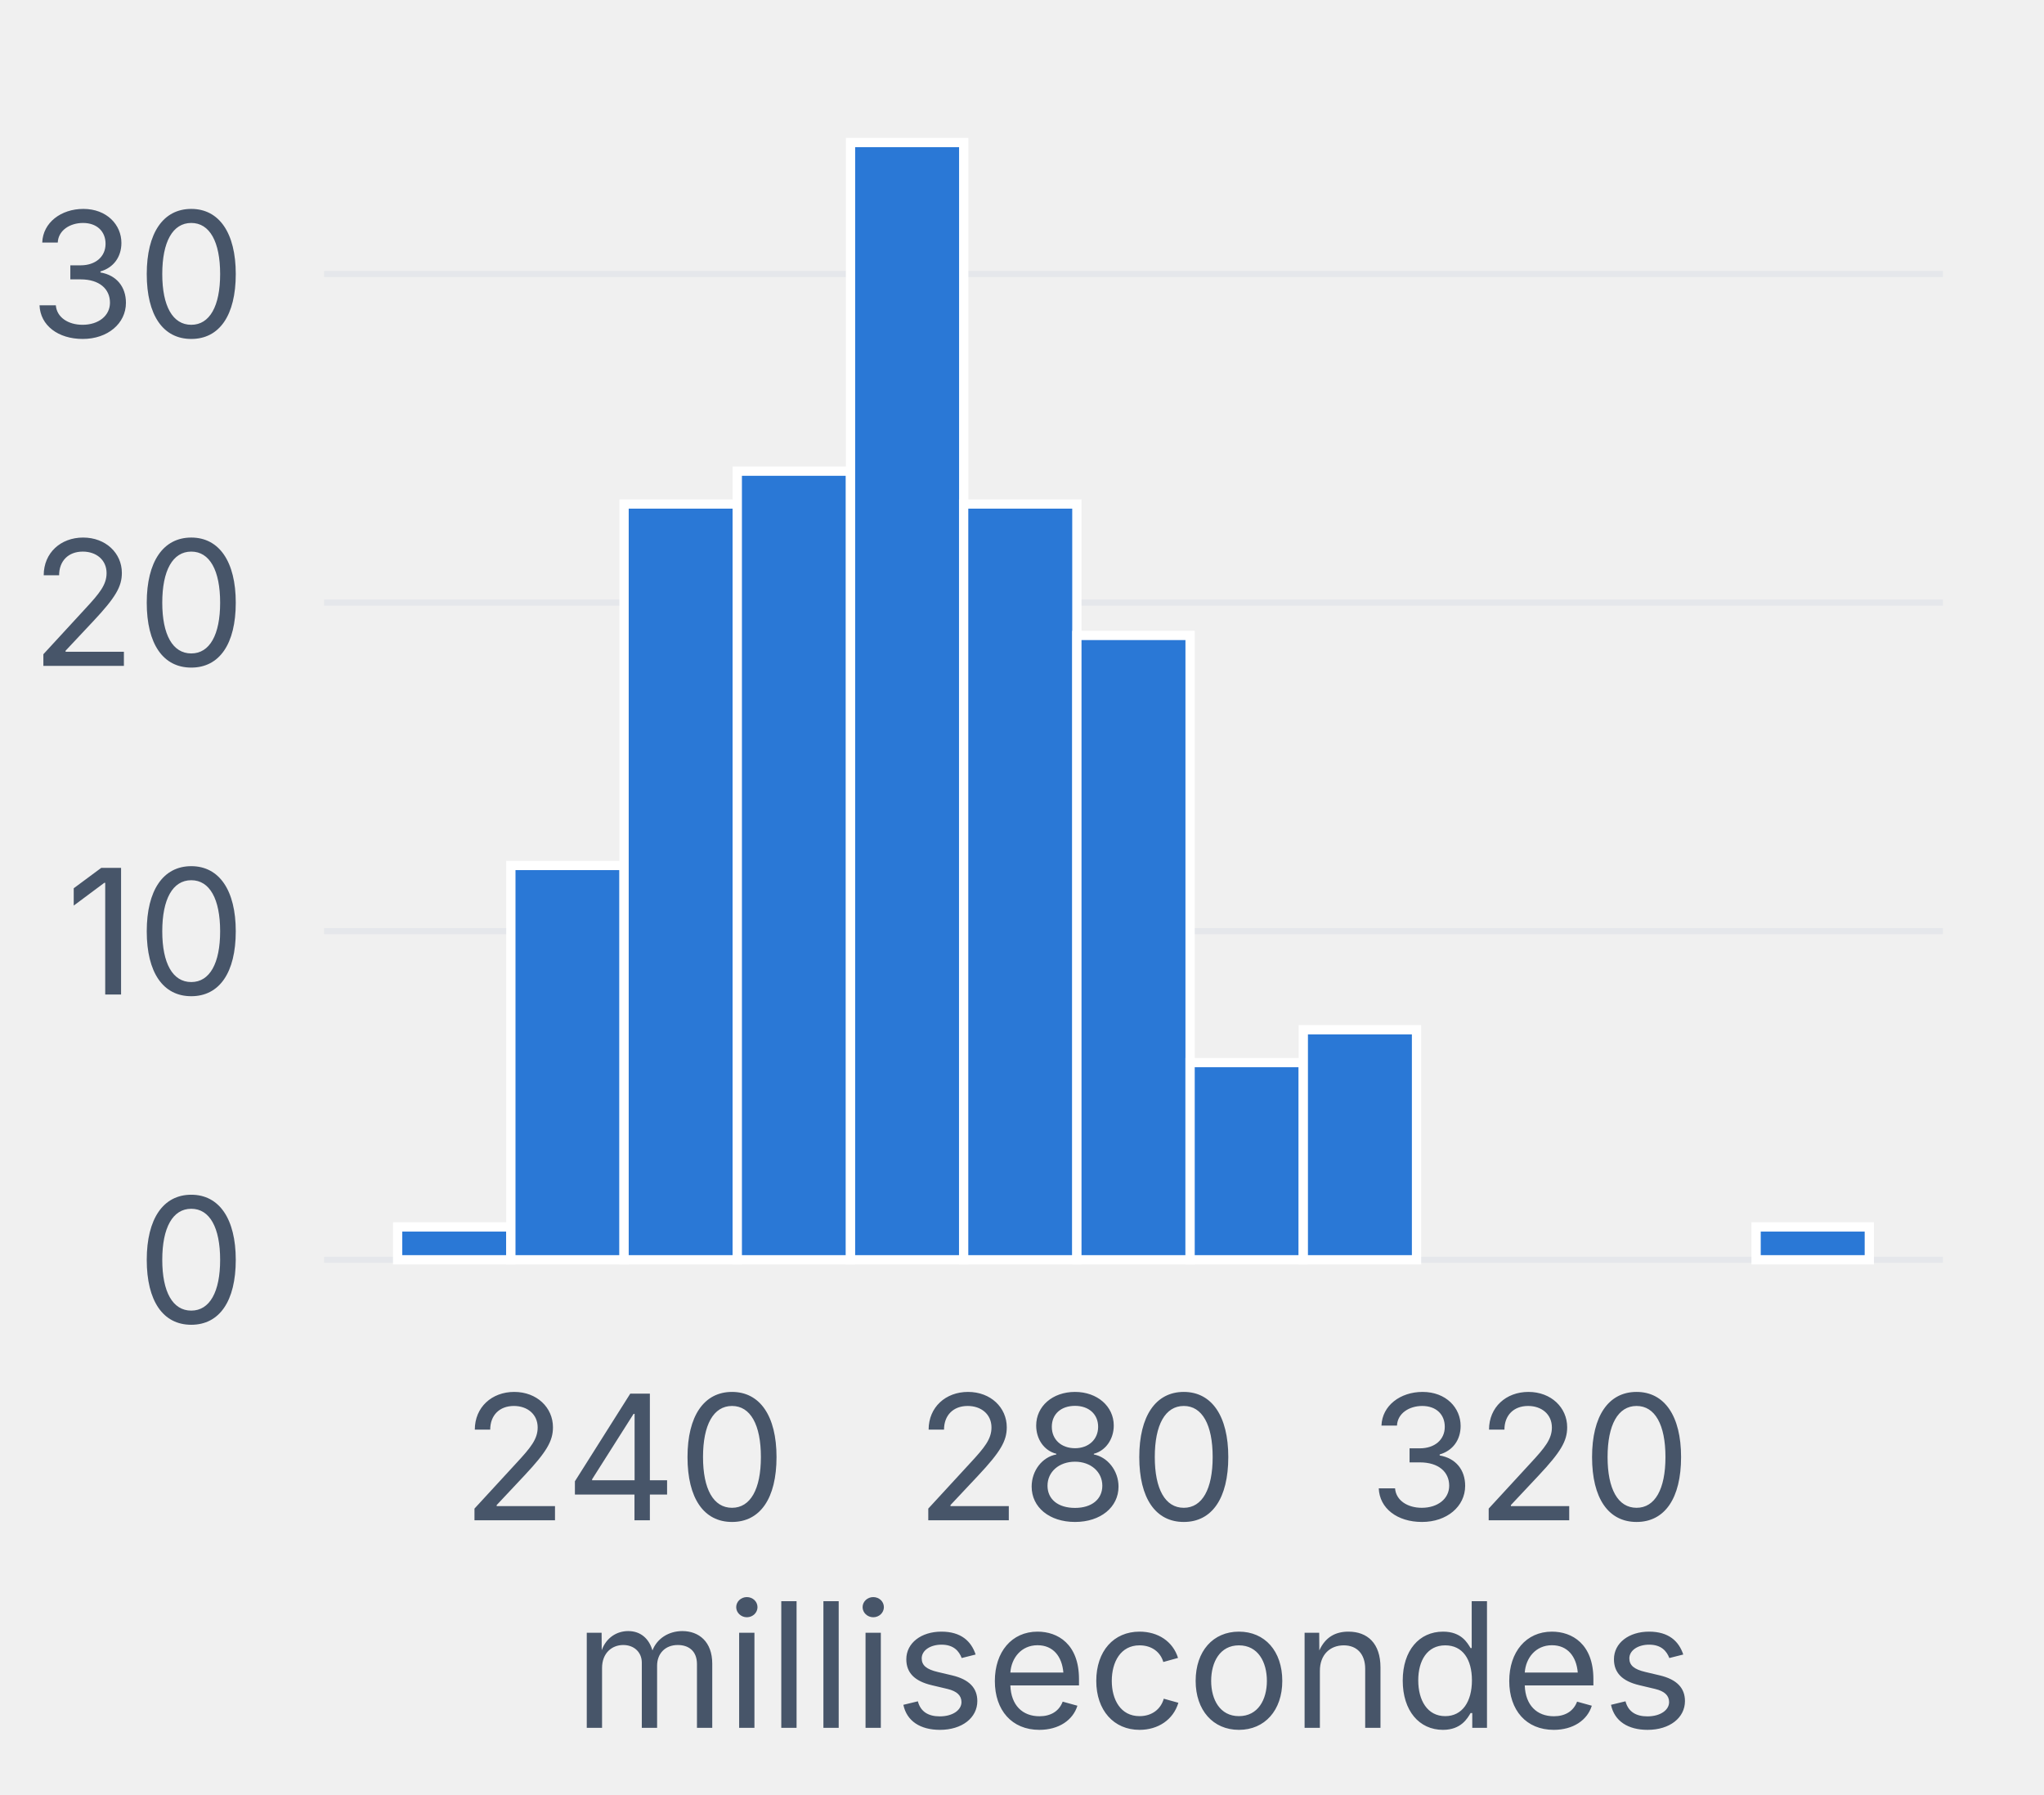
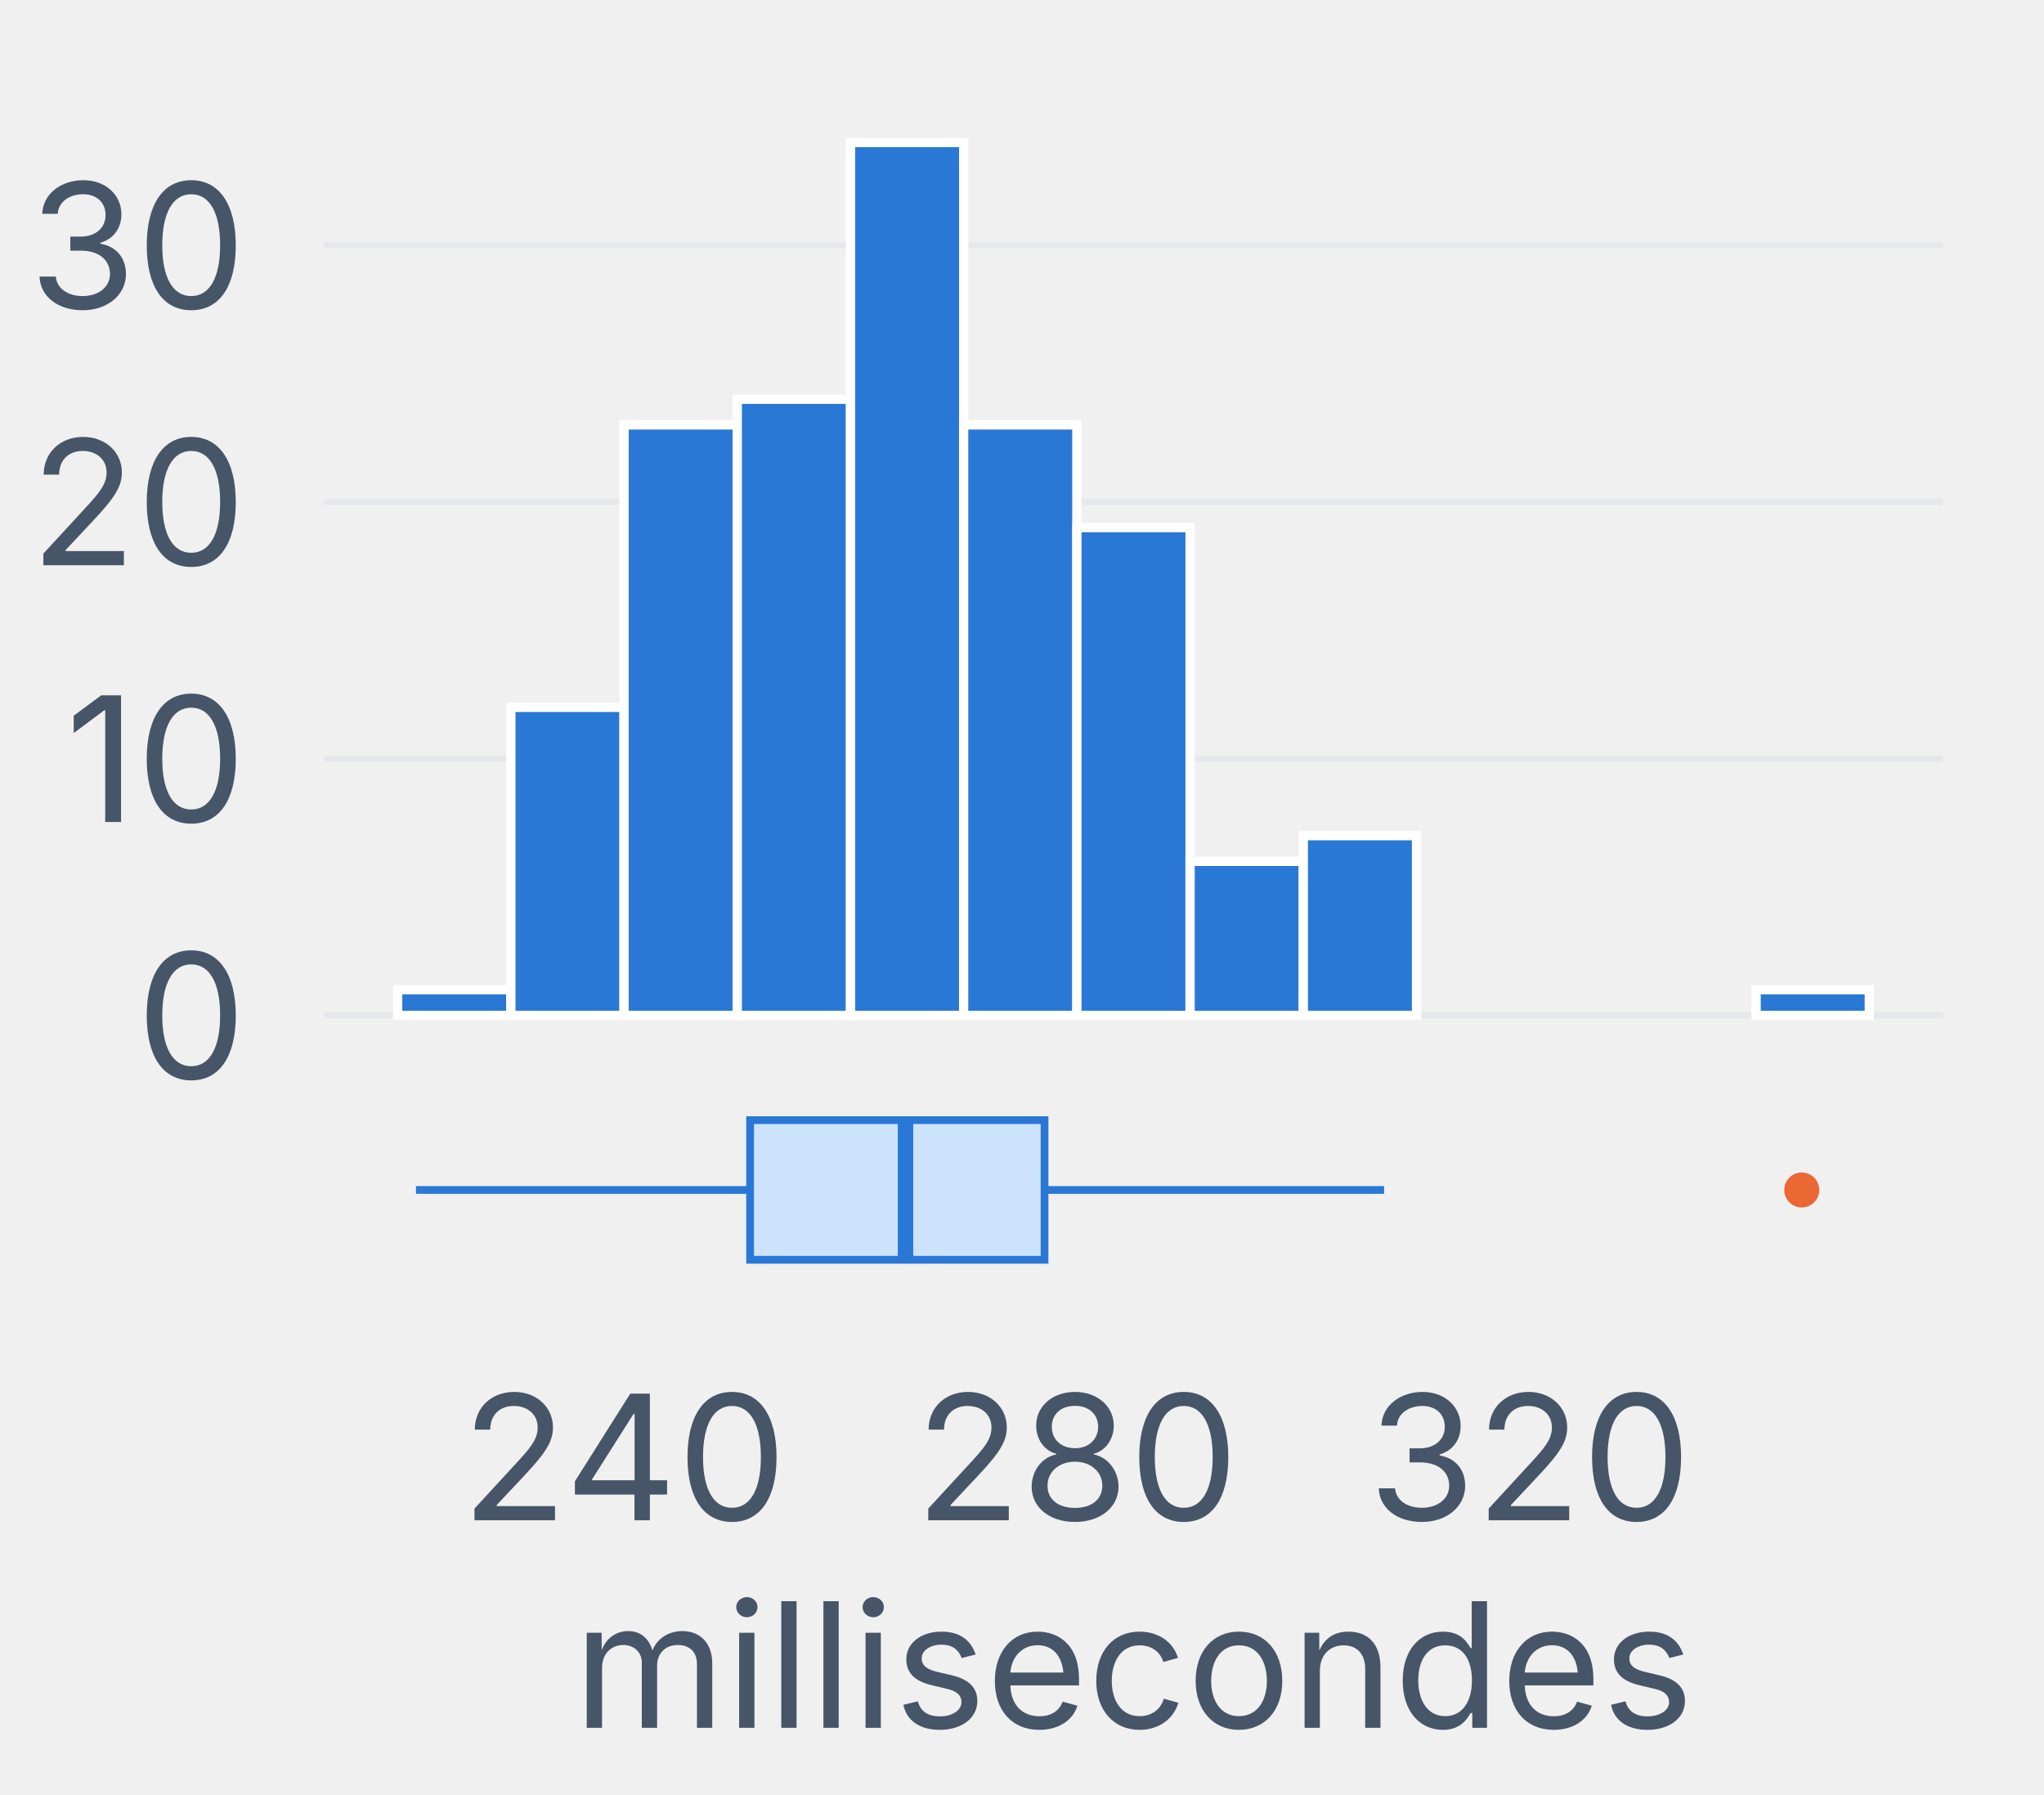
<svg xmlns="http://www.w3.org/2000/svg" class="svglite" width="282.00pt" height="247.50pt" viewBox="0 0 282.00 247.50">
  <defs>
    <style type="text/css">
    .svglite line, .svglite polyline, .svglite polygon, .svglite path, .svglite rect, .svglite circle {
      fill: none;
      stroke: #000000;
      stroke-linecap: round;
      stroke-linejoin: round;
      stroke-miterlimit: 10.00;
    }
    .svglite text {
      white-space: pre;
    }
  </style>
  </defs>
  <rect width="100%" height="100%" style="stroke: none; fill: none;" />
  <defs>
    <clipPath id="cpMC4wMHwyODIuMDB8MC4wMHwyNDcuNTA=">
      <rect x="0.00" y="0.00" width="282.00" height="247.50" />
    </clipPath>
  </defs>
  <g clip-path="url(#cpMC4wMHwyODIuMDB8MC4wMHwyNDcuNTA=)">
</g>
  <defs>
    <clipPath id="cpNDQuNzF8MjY4LjA1fDExLjk2fDE4MS40OA==">
      <rect x="44.71" y="11.96" width="223.34" height="169.52" />
    </clipPath>
  </defs>
  <g clip-path="url(#cpNDQuNzF8MjY4LjA1fDExLjk2fDE4MS40OA==)">
-     <polyline points="44.71,173.77 268.05,173.77 " style="stroke-width: 0.85; stroke: #E5E7EB; stroke-linecap: butt;" />
-     <polyline points="44.71,128.44 268.05,128.44 " style="stroke-width: 0.85; stroke: #E5E7EB; stroke-linecap: butt;" />
-     <polyline points="44.71,83.12 268.05,83.12 " style="stroke-width: 0.85; stroke: #E5E7EB; stroke-linecap: butt;" />
-     <polyline points="44.71,37.79 268.05,37.79 " style="stroke-width: 0.85; stroke: #E5E7EB; stroke-linecap: butt;" />
-     <rect x="54.86" y="169.24" width="15.62" height="4.53" style="stroke-width: 1.28; stroke: #FFFFFF; stroke-linecap: butt; stroke-linejoin: miter; fill: #2A78D6;" />
-     <rect x="70.48" y="119.38" width="15.62" height="54.39" style="stroke-width: 1.28; stroke: #FFFFFF; stroke-linecap: butt; stroke-linejoin: miter; fill: #2A78D6;" />
-     <rect x="86.10" y="69.52" width="15.62" height="104.25" style="stroke-width: 1.28; stroke: #FFFFFF; stroke-linecap: butt; stroke-linejoin: miter; fill: #2A78D6;" />
-     <rect x="101.72" y="64.99" width="15.62" height="108.78" style="stroke-width: 1.28; stroke: #FFFFFF; stroke-linecap: butt; stroke-linejoin: miter; fill: #2A78D6;" />
-     <rect x="117.34" y="19.66" width="15.62" height="154.11" style="stroke-width: 1.28; stroke: #FFFFFF; stroke-linecap: butt; stroke-linejoin: miter; fill: #2A78D6;" />
-     <rect x="132.95" y="69.52" width="15.62" height="104.25" style="stroke-width: 1.28; stroke: #FFFFFF; stroke-linecap: butt; stroke-linejoin: miter; fill: #2A78D6;" />
-     <rect x="148.57" y="87.65" width="15.62" height="86.12" style="stroke-width: 1.28; stroke: #FFFFFF; stroke-linecap: butt; stroke-linejoin: miter; fill: #2A78D6;" />
-     <rect x="164.19" y="146.57" width="15.62" height="27.20" style="stroke-width: 1.28; stroke: #FFFFFF; stroke-linecap: butt; stroke-linejoin: miter; fill: #2A78D6;" />
-     <rect x="179.81" y="142.04" width="15.62" height="31.73" style="stroke-width: 1.28; stroke: #FFFFFF; stroke-linecap: butt; stroke-linejoin: miter; fill: #2A78D6;" />
-     <rect x="195.43" y="173.77" width="15.62" height="0.00" style="stroke-width: 1.28; stroke: #FFFFFF; stroke-linecap: butt; stroke-linejoin: miter; fill: #2A78D6;" />
-     <rect x="211.05" y="173.77" width="15.62" height="0.00" style="stroke-width: 1.28; stroke: #FFFFFF; stroke-linecap: butt; stroke-linejoin: miter; fill: #2A78D6;" />
-     <rect x="226.66" y="173.77" width="15.62" height="0.00" style="stroke-width: 1.28; stroke: #FFFFFF; stroke-linecap: butt; stroke-linejoin: miter; fill: #2A78D6;" />
-     <rect x="242.28" y="169.24" width="15.62" height="4.53" style="stroke-width: 1.28; stroke: #FFFFFF; stroke-linecap: butt; stroke-linejoin: miter; fill: #2A78D6;" />
+     <polyline points="44.71,140.06 268.05,140.06 " style="stroke-width: 0.85; stroke: #E5E7EB; stroke-linecap: butt;" />
+     <polyline points="44.71,104.65 268.05,104.65 " style="stroke-width: 0.85; stroke: #E5E7EB; stroke-linecap: butt;" />
+     <polyline points="44.71,69.24 268.05,69.24 " style="stroke-width: 0.85; stroke: #E5E7EB; stroke-linecap: butt;" />
+     <polyline points="44.71,33.83 268.05,33.83 " style="stroke-width: 0.85; stroke: #E5E7EB; stroke-linecap: butt;" />
+     <rect x="54.86" y="136.52" width="15.62" height="3.54" style="stroke-width: 1.28; stroke: #FFFFFF; stroke-linecap: butt; stroke-linejoin: miter; fill: #2A78D6;" />
+     <rect x="70.48" y="97.57" width="15.62" height="42.49" style="stroke-width: 1.28; stroke: #FFFFFF; stroke-linecap: butt; stroke-linejoin: miter; fill: #2A78D6;" />
+     <rect x="86.10" y="58.61" width="15.62" height="81.45" style="stroke-width: 1.28; stroke: #FFFFFF; stroke-linecap: butt; stroke-linejoin: miter; fill: #2A78D6;" />
+     <rect x="101.72" y="55.07" width="15.62" height="84.99" style="stroke-width: 1.28; stroke: #FFFFFF; stroke-linecap: butt; stroke-linejoin: miter; fill: #2A78D6;" />
+     <rect x="117.34" y="19.66" width="15.62" height="120.40" style="stroke-width: 1.28; stroke: #FFFFFF; stroke-linecap: butt; stroke-linejoin: miter; fill: #2A78D6;" />
+     <rect x="132.95" y="58.61" width="15.62" height="81.45" style="stroke-width: 1.28; stroke: #FFFFFF; stroke-linecap: butt; stroke-linejoin: miter; fill: #2A78D6;" />
+     <rect x="148.57" y="72.78" width="15.62" height="67.28" style="stroke-width: 1.28; stroke: #FFFFFF; stroke-linecap: butt; stroke-linejoin: miter; fill: #2A78D6;" />
+     <rect x="164.19" y="118.81" width="15.62" height="21.25" style="stroke-width: 1.28; stroke: #FFFFFF; stroke-linecap: butt; stroke-linejoin: miter; fill: #2A78D6;" />
+     <rect x="179.81" y="115.27" width="15.62" height="24.79" style="stroke-width: 1.28; stroke: #FFFFFF; stroke-linecap: butt; stroke-linejoin: miter; fill: #2A78D6;" />
+     <rect x="195.43" y="140.06" width="15.62" height="0.00" style="stroke-width: 1.28; stroke: #FFFFFF; stroke-linecap: butt; stroke-linejoin: miter; fill: #2A78D6;" />
+     <rect x="211.05" y="140.06" width="15.62" height="0.00" style="stroke-width: 1.28; stroke: #FFFFFF; stroke-linecap: butt; stroke-linejoin: miter; fill: #2A78D6;" />
+     <rect x="226.66" y="140.06" width="15.62" height="0.00" style="stroke-width: 1.28; stroke: #FFFFFF; stroke-linecap: butt; stroke-linejoin: miter; fill: #2A78D6;" />
+     <rect x="242.28" y="136.52" width="15.62" height="3.54" style="stroke-width: 1.28; stroke: #FFFFFF; stroke-linecap: butt; stroke-linejoin: miter; fill: #2A78D6;" />
+     <circle cx="248.58" cy="164.14" r="2.06" style="stroke-width: 0.71; stroke: #EB6834; fill: #EB6834;" />
+     <line x1="144.11" y1="164.14" x2="190.96" y2="164.14" style="stroke-width: 1.07; stroke: #2A78D6; stroke-linecap: butt;" />
+     <line x1="103.49" y1="164.14" x2="57.39" y2="164.14" style="stroke-width: 1.07; stroke: #2A78D6; stroke-linecap: butt;" />
+     <polygon points="144.11,173.77 103.49,173.77 103.49,154.51 144.11,154.51 144.11,173.77 " style="stroke-width: 1.07; stroke: #2A78D6; stroke-linecap: butt; stroke-linejoin: miter; fill: #CDE2FB;" />
+     <line x1="124.93" y1="173.77" x2="124.93" y2="154.51" style="stroke-width: 2.13; stroke: #2A78D6; stroke-linecap: butt; stroke-linejoin: miter;" />
  </g>
  <g clip-path="url(#cpMC4wMHwyODIuMDB8MC4wMHwyNDcuNTA=)">
-     <text x="33.95" y="182.50" text-anchor="end" style="font-size: 24.00px;fill: #475569; font-family: &quot;Inter&quot;;" textLength="15.14px" lengthAdjust="spacingAndGlyphs">0</text>
-     <text x="33.95" y="137.18" text-anchor="end" style="font-size: 24.00px;fill: #475569; font-family: &quot;Inter&quot;;" textLength="24.90px" lengthAdjust="spacingAndGlyphs">10</text>
-     <text x="33.95" y="91.85" text-anchor="end" style="font-size: 24.00px;fill: #475569; font-family: &quot;Inter&quot;;" textLength="29.78px" lengthAdjust="spacingAndGlyphs">20</text>
-     <text x="33.95" y="46.52" text-anchor="end" style="font-size: 24.00px;fill: #475569; font-family: &quot;Inter&quot;;" textLength="29.97px" lengthAdjust="spacingAndGlyphs">30</text>
+     <text x="33.95" y="148.79" text-anchor="end" style="font-size: 24.00px;fill: #475569; font-family: &quot;Inter&quot;;" textLength="15.14px" lengthAdjust="spacingAndGlyphs">0</text>
+     <text x="33.95" y="113.38" text-anchor="end" style="font-size: 24.00px;fill: #475569; font-family: &quot;Inter&quot;;" textLength="24.90px" lengthAdjust="spacingAndGlyphs">10</text>
+     <text x="33.95" y="77.97" text-anchor="end" style="font-size: 24.00px;fill: #475569; font-family: &quot;Inter&quot;;" textLength="29.78px" lengthAdjust="spacingAndGlyphs">20</text>
+     <text x="33.95" y="42.56" text-anchor="end" style="font-size: 24.00px;fill: #475569; font-family: &quot;Inter&quot;;" textLength="29.97px" lengthAdjust="spacingAndGlyphs">30</text>
    <text x="86.10" y="209.70" text-anchor="middle" style="font-size: 24.00px;fill: #475569; font-family: &quot;Inter&quot;;" textLength="45.28px" lengthAdjust="spacingAndGlyphs">240</text>
    <text x="148.57" y="209.70" text-anchor="middle" style="font-size: 24.00px;fill: #475569; font-family: &quot;Inter&quot;;" textLength="44.63px" lengthAdjust="spacingAndGlyphs">280</text>
    <text x="211.05" y="209.70" text-anchor="middle" style="font-size: 24.00px;fill: #475569; font-family: &quot;Inter&quot;;" textLength="44.60px" lengthAdjust="spacingAndGlyphs">320</text>
    <text x="156.38" y="238.33" text-anchor="middle" style="font-size: 24.00px;fill: #475569; font-family: &quot;Inter&quot;;" textLength="154.55px" lengthAdjust="spacingAndGlyphs">millisecondes</text>
  </g>
</svg>
